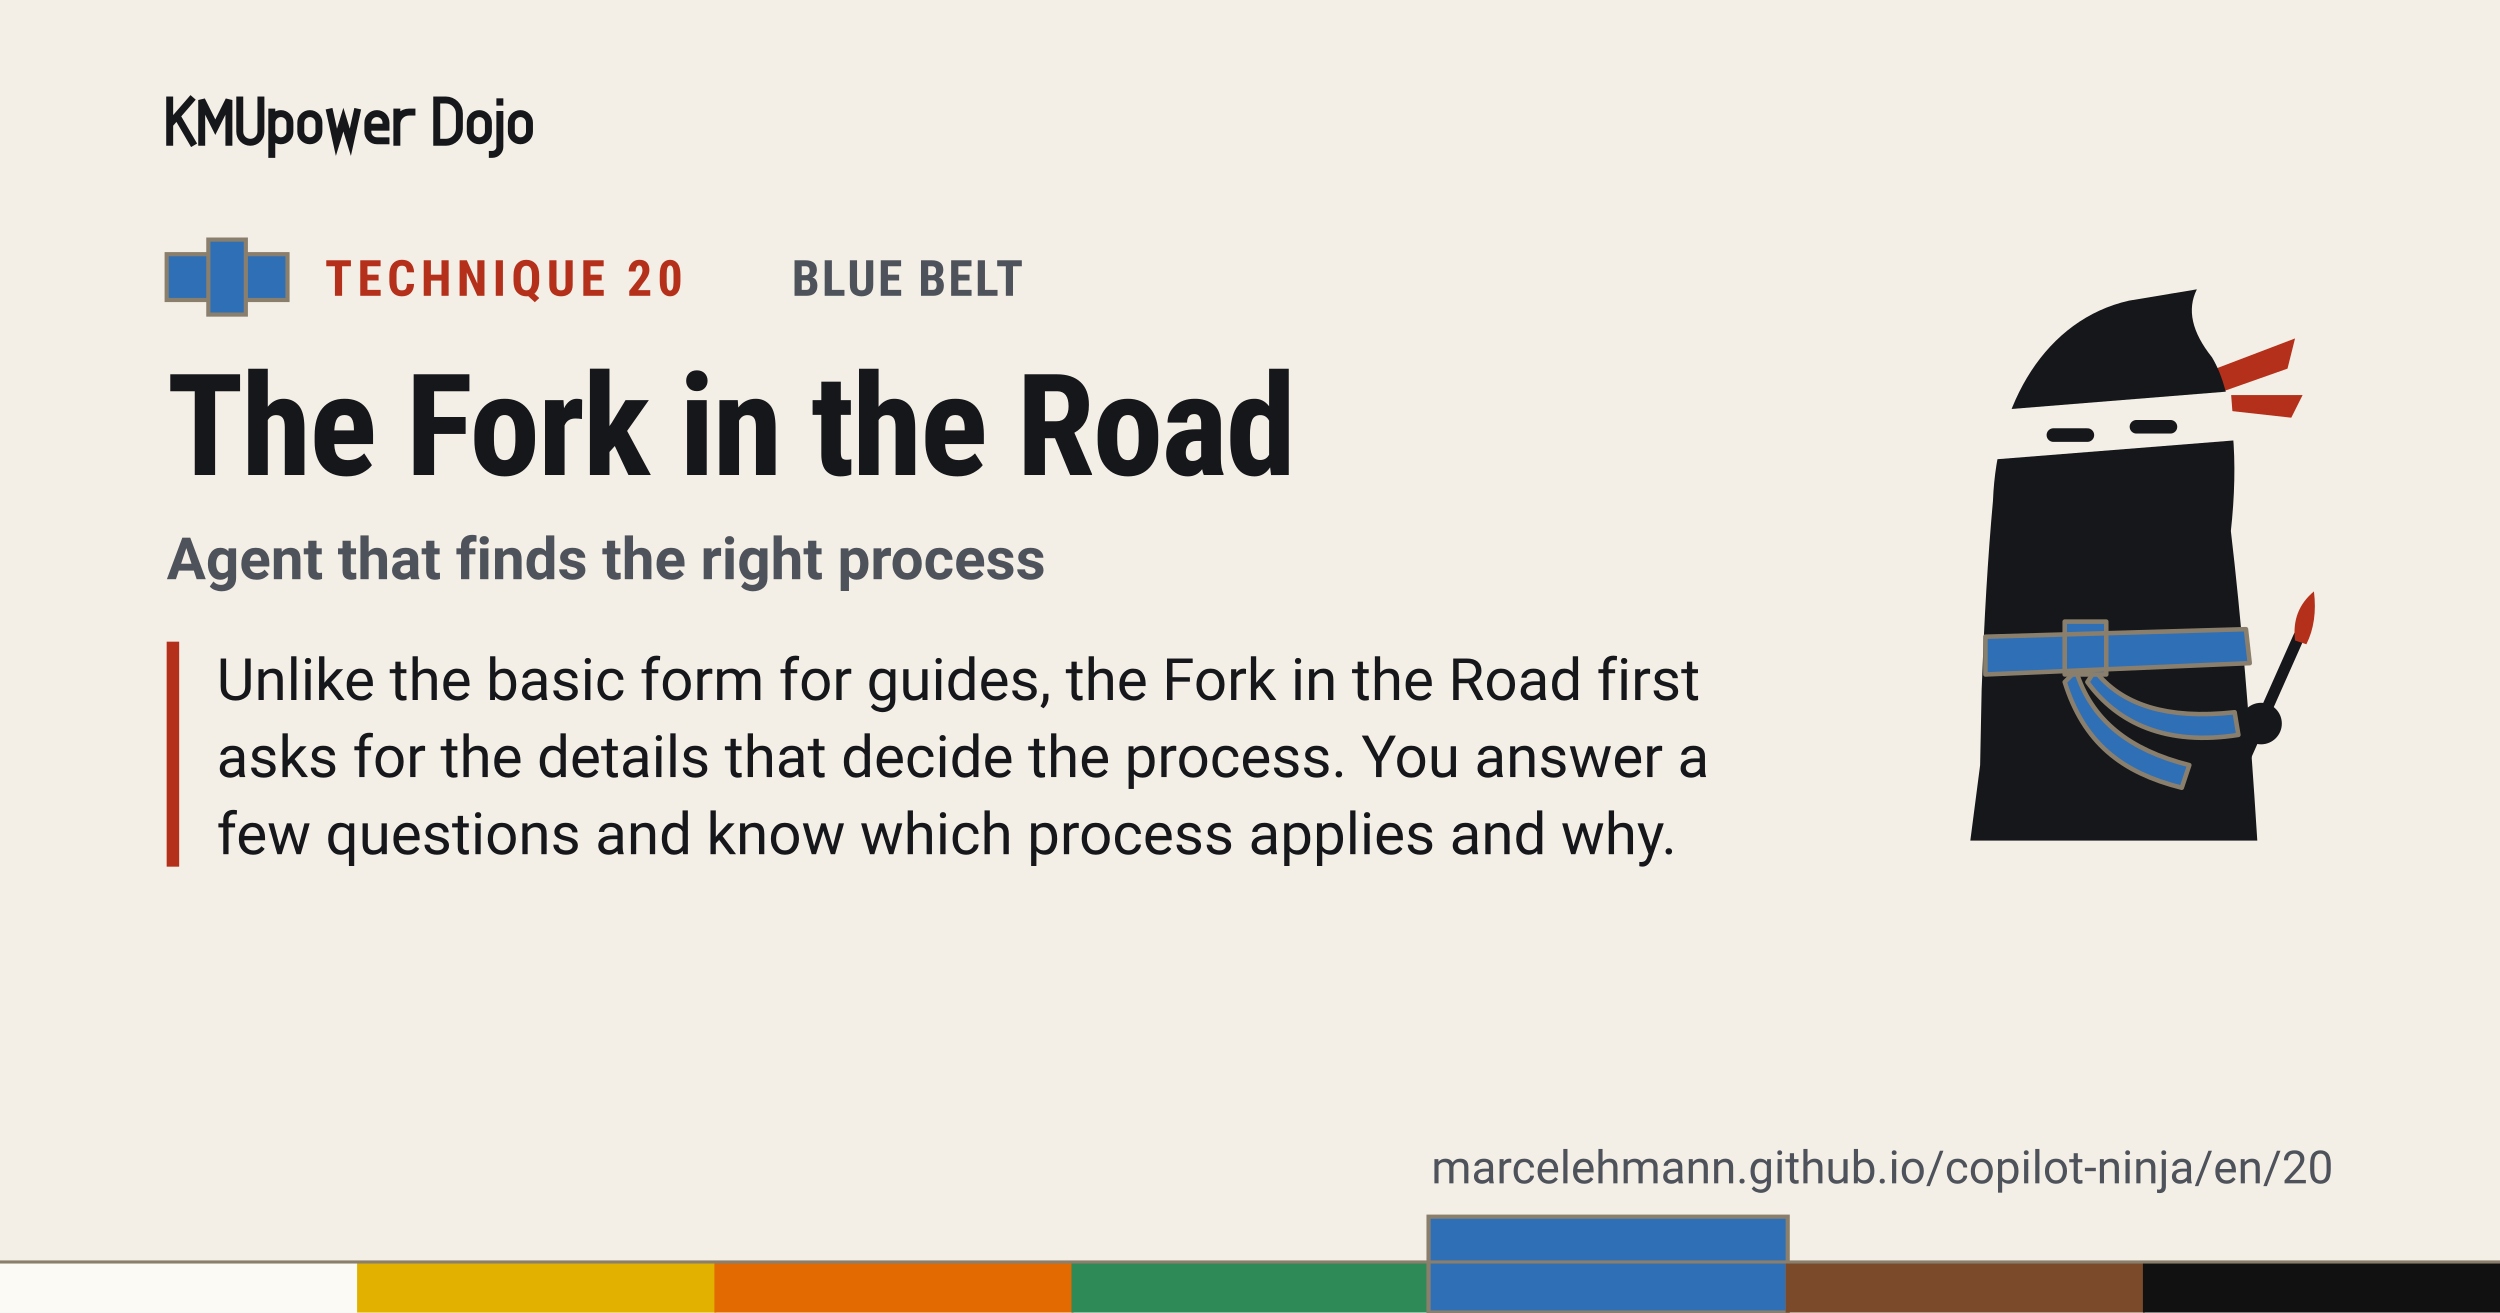
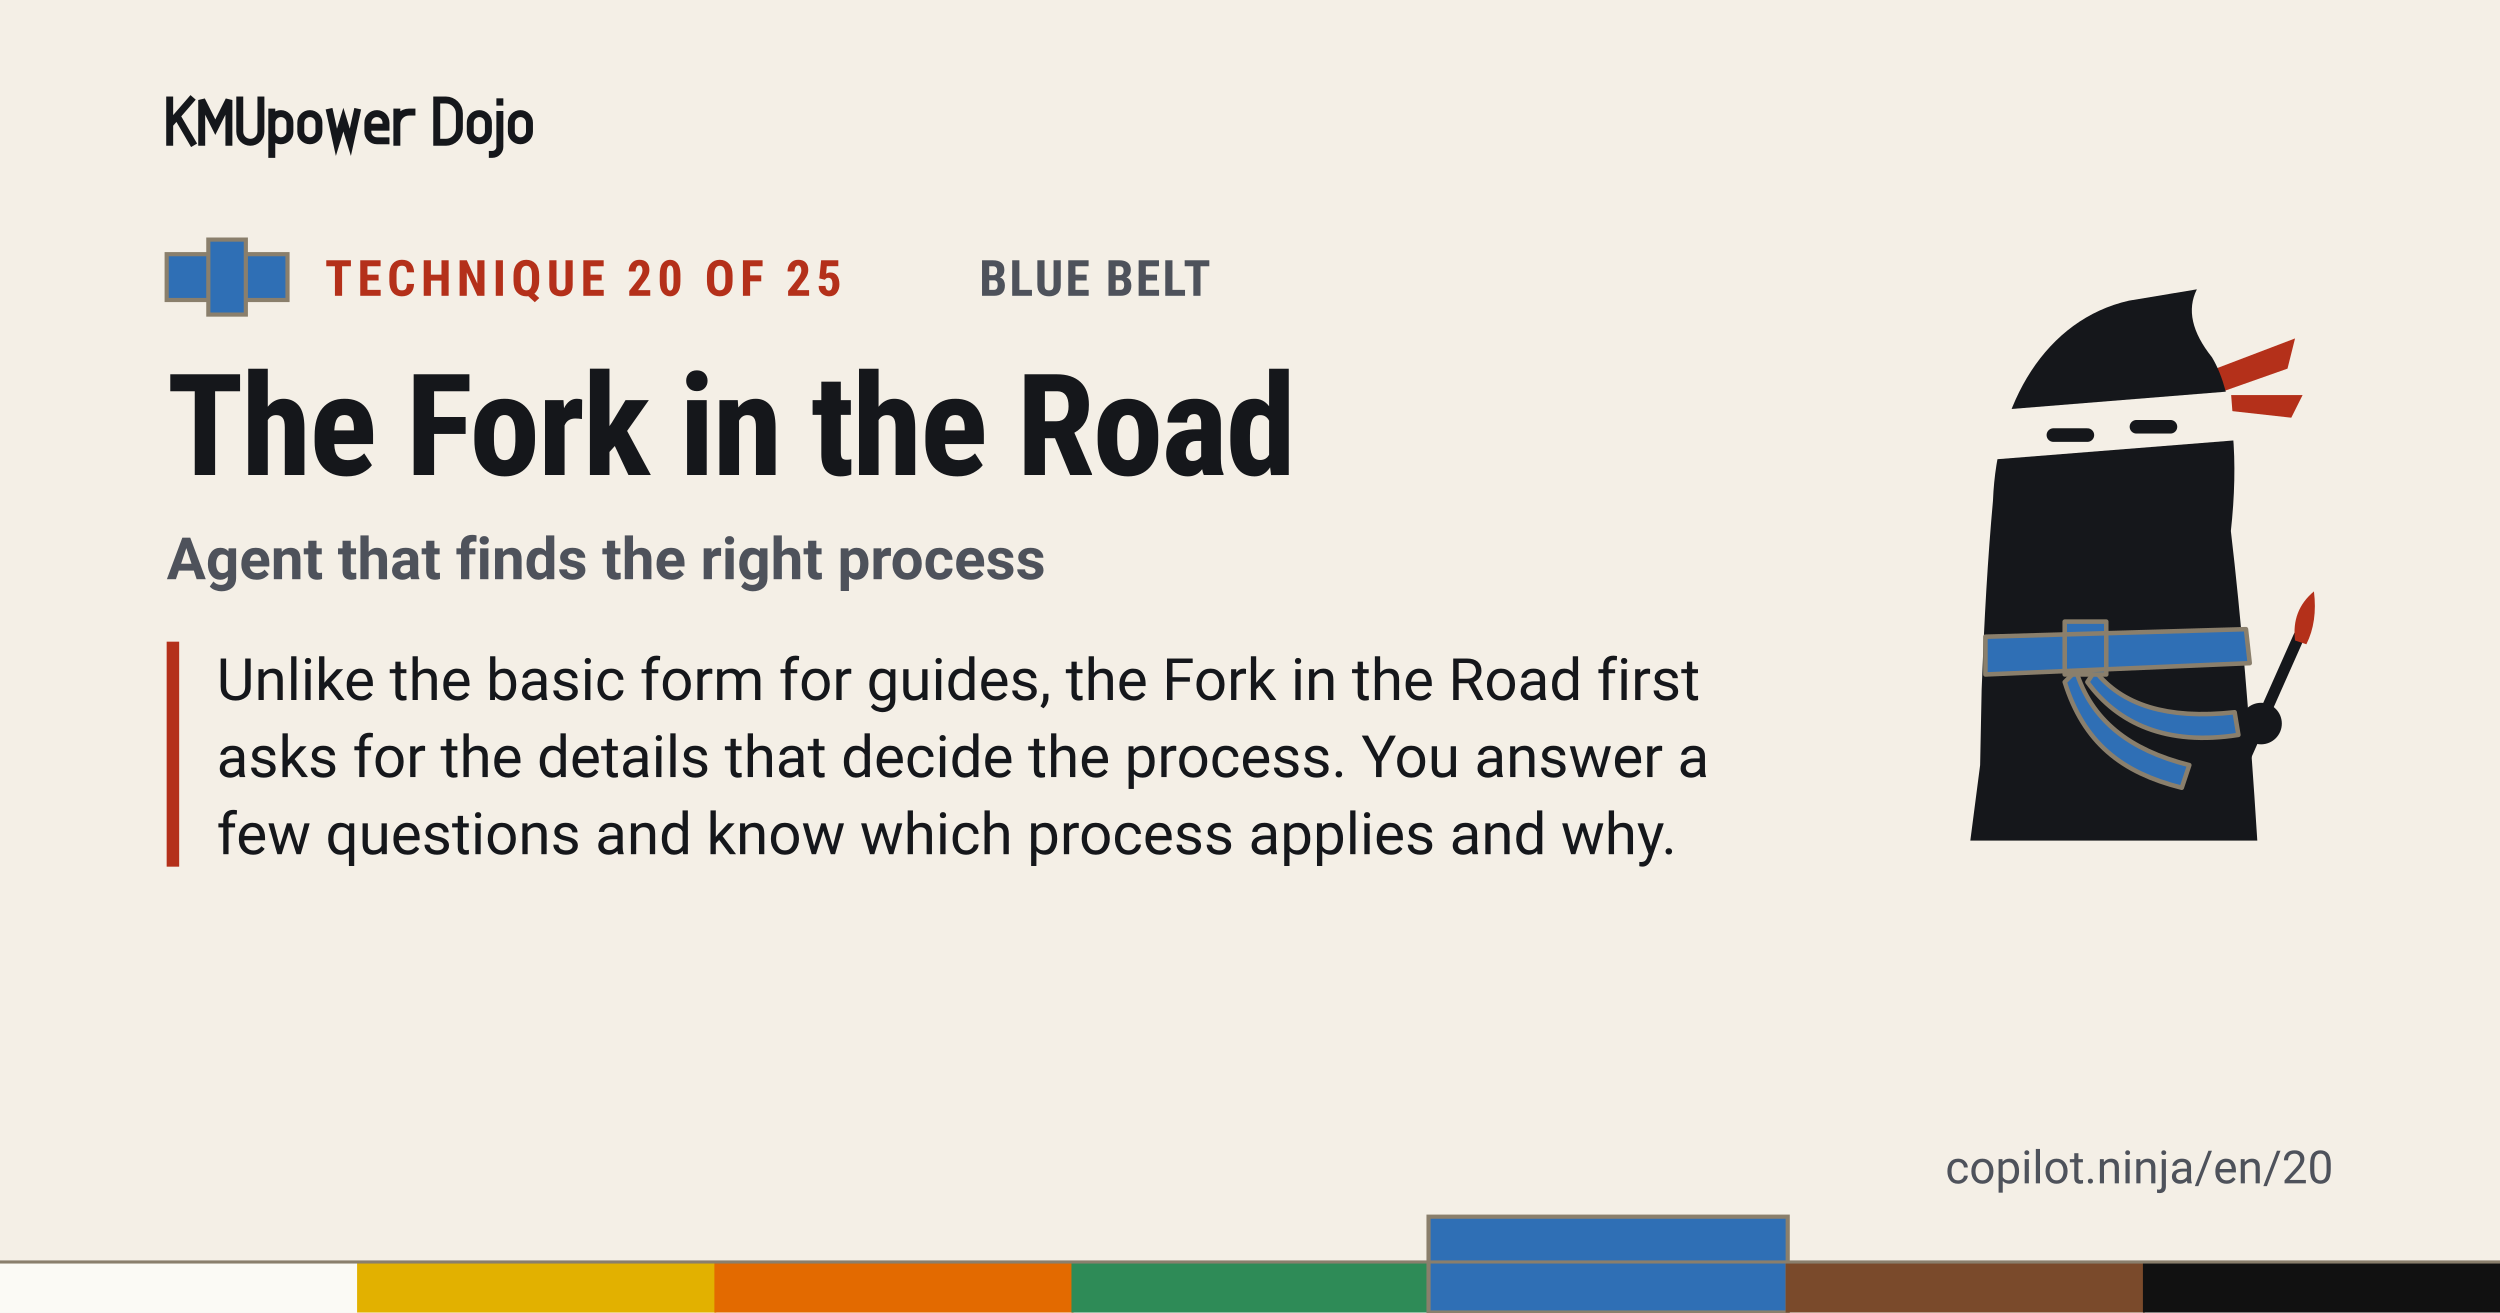
<svg xmlns="http://www.w3.org/2000/svg" width="1200" height="630" viewBox="0 0 1200 630" role="img" aria-label="Technique 20: The Fork in the Road. Unlike the basic form for guides, the Fork in the Road first asks for the details that decide the process. You answer a few questions and know which process applies and why.">
  <rect width="1200" height="630" fill="#F4EFE6" />
  <g transform="translate(80 48) scale(1.45)" fill="none" stroke="#15171B" stroke-width="2.3" stroke-linecap="square">
    <path d="M1 0V14M8 0L1.5 7.5M3.6 5.6L8.5 14M11.6 14V0L16.1 9L20.6 0V14M24.2 0V10.5A3.5 3.5 0 0 0 31.2 10.5V0M34.8 18V4M34.8 7.5A3 3 0 0 1 40.8 7.5V10.5A3 3 0 0 1 34.8 10.5M44.4 7.5A3 3 0 0 1 50.4 7.5V10.5A3 3 0 0 1 44.4 10.5ZM54 4L56.2 14L58.5 6.5L60.8 14L63 4M66.8 9H72.6V7.5A3 3 0 0 0 66.6 7.5V10.5A3 3 0 0 0 69.6 13.5H72.6M76.2 14V4M76.2 8A4 4 0 0 1 80.2 4H81.2M89.4 0H92.4A4.5 4.5 0 0 1 96.9 4.5V9.5A4.5 4.5 0 0 1 92.4 14H89.4ZM100.5 7.5A3 3 0 0 1 106.5 7.5V10.5A3 3 0 0 1 100.5 10.5ZM110.3 4.8V15.5A2.5 2.5 0 0 1 107.8 18M110.3 0.6V0.7M114.1 7.5A3 3 0 0 1 120.1 7.5V10.5A3 3 0 0 1 114.1 10.5Z" />
  </g>
  <rect x="80" y="122" width="58" height="22" fill="#2F6FB5" stroke="#8A7F6C" stroke-width="2" />
  <rect x="100" y="115" width="18" height="36" fill="#2F6FB5" stroke="#8A7F6C" stroke-width="2" />
-   <text x="156" y="142" font-family="Bahnschrift, 'Avenir Next Condensed', 'Roboto Condensed', 'Arial Narrow', sans-serif" font-weight="700" font-size="24" letter-spacing="2.5" fill="#B4301A">TECHNIQUE 20</text>
-   <text x="380" y="142" font-family="Bahnschrift, 'Avenir Next Condensed', 'Roboto Condensed', 'Arial Narrow', sans-serif" font-weight="600" font-size="24" letter-spacing="1" fill="#4E525B">BLUE BELT</text>
+   <text x="156" y="142" font-family="Bahnschrift, 'Avenir Next Condensed', 'Roboto Condensed', 'Arial Narrow', sans-serif" font-weight="700" font-size="24" letter-spacing="2.5" fill="#B4301A">TECHNIQUE 20 OF 25</text>
+   <text x="470" y="142" font-family="Bahnschrift, 'Avenir Next Condensed', 'Roboto Condensed', 'Arial Narrow', sans-serif" font-weight="600" font-size="24" letter-spacing="1" fill="#4E525B">BLUE BELT</text>
  <text x="80" y="228" font-size="68" font-family="Bahnschrift, 'Avenir Next Condensed', 'Roboto Condensed', 'Arial Narrow', sans-serif" font-weight="700" fill="#15171B" letter-spacing="-1">The Fork in the Road</text>
  <text x="80" y="278" font-size="28" font-family="'Segoe UI', system-ui, -apple-system, Roboto, Arial, sans-serif" font-weight="600" fill="#4E525B">Agent that finds the right process</text>
  <rect x="80" y="308" width="6" height="108" fill="#B4301A" />
  <text x="104" y="336" font-size="28" font-family="'Segoe UI', system-ui, -apple-system, Roboto, Arial, sans-serif" fill="#15171B">Unlike the basic form for guides, the Fork in the Road first</text>
  <text x="104" y="373" font-size="28" font-family="'Segoe UI', system-ui, -apple-system, Roboto, Arial, sans-serif" fill="#15171B">asks for the details that decide the process. You answer a</text>
  <text x="104" y="410" font-size="28" font-family="'Segoe UI', system-ui, -apple-system, Roboto, Arial, sans-serif" fill="#15171B">few questions and know which process applies and why.</text>
  <svg x="902" y="128" width="218" height="290" viewBox="0 0 120 160">
    <style>.t-koerper{fill:#15171B}.t-gesicht{fill:#F4EFE6}.t-augen{fill:none;stroke:#15171B;stroke-width:3.6;stroke-linecap:round}.t-band,.t-pinsel-spitze{fill:#B4301A}.t-guertel,.t-guertel-enden{fill:#2F6FB5;stroke:#8A7F6C;stroke-width:1.2;stroke-linejoin:round}.t-pinsel-stiel{fill:none;stroke:#15171B;stroke-width:3;stroke-linecap:round}.t-hand{fill:#15171B}.t-rolle,.t-strich{display:none}</style>
    <g class="t-figur">
      <path class="t-band" d="M89 27l21-8-2 8-17 6zM90 34h22l-3 6-18-2z" />
      <path class="t-koerper" d="M24 152l2.6-20 .4-20q1-28 3-50c1-26 14-48 36-53l18-3q-4 8 4 18c6 10 7 28 5 46q4 34 7 82z" />
      <path class="t-gesicht" d="M31 38l62-5 1 13-63 5z" />
      <path class="t-augen" d="M46 44.6h9M68 42.4h9" />
      <g class="t-rolle">
        <path class="t-rolle-blatt" d="M30 114h60v18H30z" />
        <path class="t-rolle-zeilen" d="M38 120h40M38 126h28" />
        <path class="t-rolle-enden" d="M25 111h6v24h-6zM89 111h6v24h-6z" />
      </g>
      <path class="t-guertel-enden" d="M52 107c4 13 14 21 30 25l-2 6c-16-4-26-12-31-28zM57 107c7 9 19 13 37 11l1 6c-19 3-32-3-40-14z" />
      <path class="t-guertel" d="M28 98l69-2 1 9-70 3zM49 94h11v14H49z" />
      <g class="t-pinsel">
        <path class="t-pinsel-stiel" d="M95 134l16-36" />
        <path class="t-pinsel-spitze" d="M110 99q-1-8 5-13 1 8-2 14z" />
        <circle class="t-hand" cx="101" cy="121" r="5.5" />
      </g>
      <path class="t-strich" pathLength="1" d="M24 152l2.6-20 .4-20q1-28 3-50c1-26 14-48 36-53l18-3q-4 8 4 18c6 10 7 28 5 46q4 34 7 82z" />
    </g>
  </svg>
-   <text x="1120" y="568" text-anchor="end" font-family="'Segoe UI', system-ui, -apple-system, Roboto, Arial, sans-serif" font-size="22" fill="#4E525B">marcelehmann.github.io/copilot-ninja/en/20</text>
+   <text x="1120" y="568" text-anchor="end" font-family="'Segoe UI', system-ui, -apple-system, Roboto, Arial, sans-serif" font-size="22" fill="#4E525B">copilot.ninja/en/20</text>
  <rect x="0.0" y="606" width="172.4" height="24" fill="#FBFAF5" />
  <rect x="171.4" y="606" width="172.4" height="24" fill="#E2B100" />
  <rect x="342.9" y="606" width="172.4" height="24" fill="#E36A00" />
  <rect x="514.3" y="606" width="172.4" height="24" fill="#2E8B57" />
  <rect x="685.7" y="584" width="172.4" height="46" fill="#2F6FB5" stroke="#8A7F6C" stroke-width="2" />
  <rect x="857.1" y="606" width="172.4" height="24" fill="#7A4A2B" />
  <rect x="1028.6" y="606" width="172.4" height="24" fill="#111111" />
  <rect x="0" y="605" width="1200" height="1.5" fill="#8A7F6C" />
</svg>
